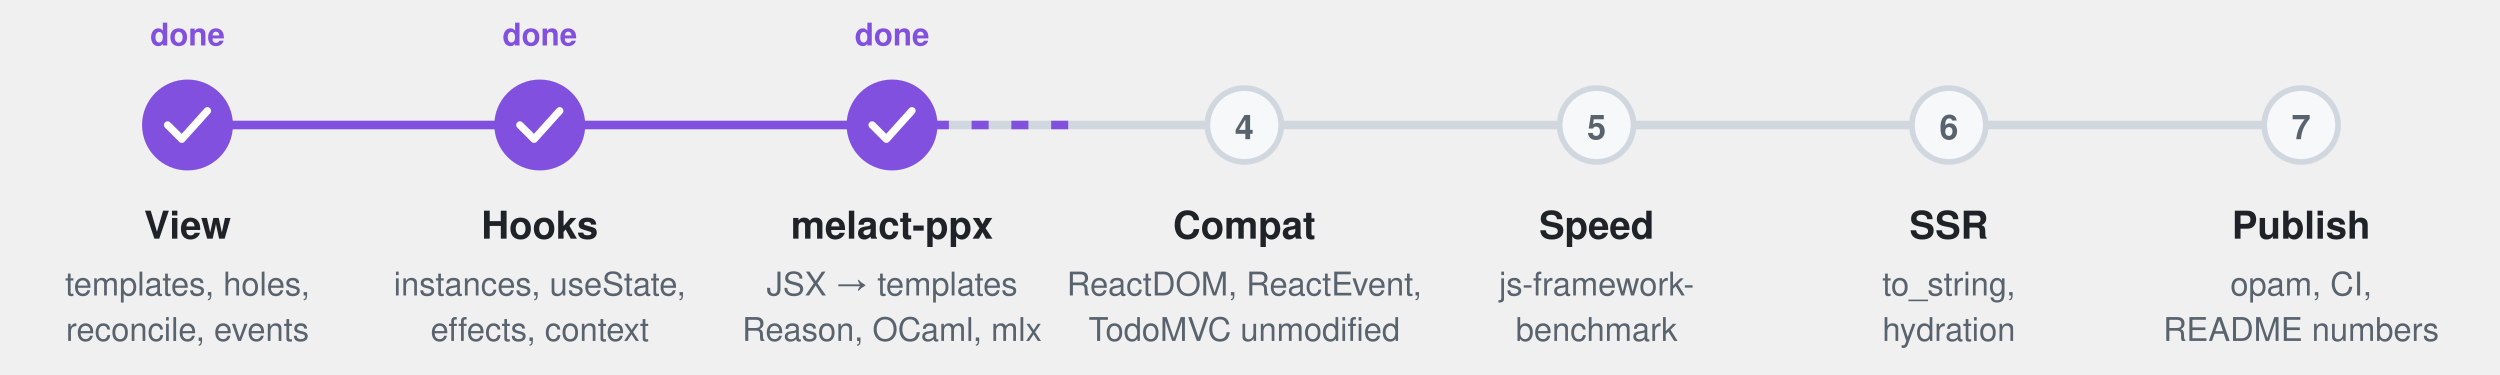
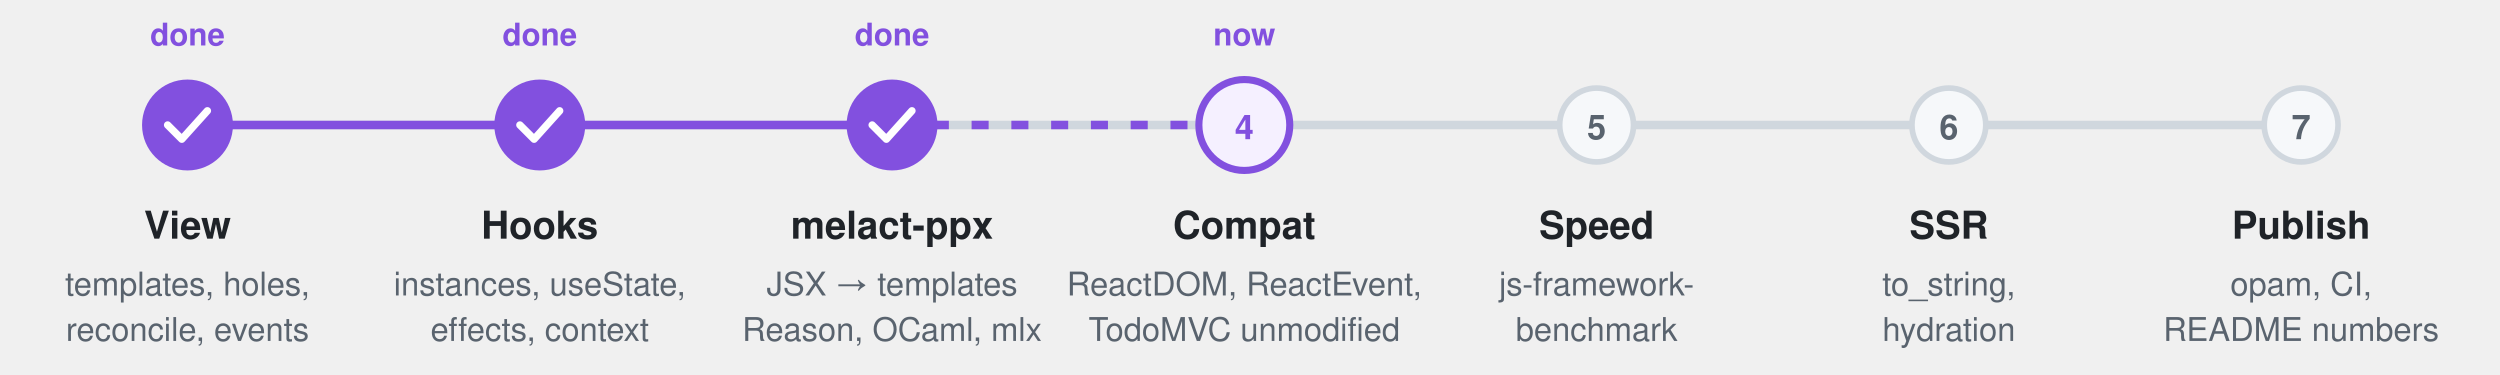
- <svg xmlns="http://www.w3.org/2000/svg" viewBox="0 0 880 132" width="880" height="132" role="img" aria-label="Roadmap: View, hooks and melact-ppx done; then compatibility, speed, SSR, publish">
+ <svg xmlns="http://www.w3.org/2000/svg" viewBox="0 0 880 132" width="880" height="132" role="img" aria-label="Roadmap: View, hooks and melact-ppx done; compatibility in progress; then speed, SSR, publish">
  <style>text { font-family: -apple-system, BlinkMacSystemFont, 'Segoe UI', Helvetica, Arial, sans-serif; fill: #1f2328; }.mono { font-family: ui-monospace, SFMono-Regular, Menlo, Consolas, monospace; white-space: pre; }.muted { fill: #59636e; } .faint { fill: #8c959f; }.accent { fill: #8250df; } .green { fill: #1a7f37; }.orange { fill: #bc4c00; } .blue { fill: #0969da; }.flow { stroke-dasharray: 6 8; animation: flow 1.1s linear infinite; }@keyframes flow { to { stroke-dashoffset: -28; } }.pulse { animation: pulse 2.2s ease-in-out infinite; }@keyframes pulse { 0%, 100% { opacity: 1; } 50% { opacity: 0.35; } }@media (prefers-reduced-motion: reduce) { .flow, .pulse { animation: none; } }</style>
  <defs>
    <marker id="arrow-muted" viewBox="0 0 10 10" refX="9" refY="5" markerWidth="7" markerHeight="7" orient="auto-start-reverse">
      <path d="M0,0 L10,5 L0,10 z" fill="#59636e" />
    </marker>
    <marker id="arrow-accent" viewBox="0 0 10 10" refX="9" refY="5" markerWidth="7" markerHeight="7" orient="auto-start-reverse">
      <path d="M0,0 L10,5 L0,10 z" fill="#8250df" />
    </marker>
    <marker id="arrow-green" viewBox="0 0 10 10" refX="9" refY="5" markerWidth="7" markerHeight="7" orient="auto-start-reverse">
      <path d="M0,0 L10,5 L0,10 z" fill="#1a7f37" />
    </marker>
    <marker id="arrow-orange" viewBox="0 0 10 10" refX="9" refY="5" markerWidth="7" markerHeight="7" orient="auto-start-reverse">
      <path d="M0,0 L10,5 L0,10 z" fill="#bc4c00" />
    </marker>
    <marker id="arrow-blue" viewBox="0 0 10 10" refX="9" refY="5" markerWidth="7" markerHeight="7" orient="auto-start-reverse">
      <path d="M0,0 L10,5 L0,10 z" fill="#0969da" />
    </marker>
+     <filter id="lift" x="-5%" y="-5%" width="110%" height="125%">
+       <feDropShadow dx="0" dy="2" stdDeviation="3" flood-color="#1f2328" flood-opacity="0.10" />
+     </filter>
+     <linearGradient id="glow" x1="0" y1="0" x2="1" y2="0">
+       <stop offset="0" stop-color="#8250df" />
+       <stop offset="1" stop-color="#0969da" />
+     </linearGradient>
  </defs>
  <line x1="66" y1="44" x2="810" y2="44" stroke="#d0d7de" stroke-width="3" />
  <line x1="66" y1="44" x2="314" y2="44" stroke="#8250df" stroke-width="3" />
-   <line x1="314" y1="44" x2="376" y2="44" stroke="#8250df" stroke-width="3" class="flow" />
+   <line x1="314" y1="44" x2="438" y2="44" stroke="#8250df" stroke-width="3" class="flow" />
  <circle cx="66" cy="44" r="16" fill="#8250df" />
  <path d="M59,44 l5,5 l9,-10" fill="none" stroke="#ffffff" stroke-width="2.6" stroke-linecap="round" stroke-linejoin="round" />
  <text x="66" y="16" font-size="11" xml:space="preserve" class="accent" font-weight="700" text-anchor="middle">done</text>
  <text x="66" y="84" font-size="13.5" xml:space="preserve" font-weight="600" text-anchor="middle">View</text>
  <text x="66" y="104" font-size="11.5" xml:space="preserve" class="muted" text-anchor="middle">templates, holes,</text>
  <text x="66" y="120" font-size="11.5" xml:space="preserve" class="muted" text-anchor="middle">reconcile, events</text>
  <circle cx="190" cy="44" r="16" fill="#8250df" />
  <path d="M183,44 l5,5 l9,-10" fill="none" stroke="#ffffff" stroke-width="2.6" stroke-linecap="round" stroke-linejoin="round" />
  <text x="190" y="16" font-size="11" xml:space="preserve" class="accent" font-weight="700" text-anchor="middle">done</text>
  <text x="190" y="84" font-size="13.5" xml:space="preserve" font-weight="600" text-anchor="middle">Hooks</text>
  <text x="190" y="104" font-size="11.5" xml:space="preserve" class="muted" text-anchor="middle">instances, useState,</text>
  <text x="190" y="120" font-size="11.5" xml:space="preserve" class="muted" text-anchor="middle">effects, context</text>
  <circle cx="314" cy="44" r="16" fill="#8250df" />
  <path d="M307,44 l5,5 l9,-10" fill="none" stroke="#ffffff" stroke-width="2.6" stroke-linecap="round" stroke-linejoin="round" />
  <text x="314" y="16" font-size="11" xml:space="preserve" class="accent" font-weight="700" text-anchor="middle">done</text>
  <text x="314" y="84" font-size="13.5" xml:space="preserve" font-weight="600" text-anchor="middle">melact-ppx</text>
  <text x="314" y="104" font-size="11.5" xml:space="preserve" class="muted" text-anchor="middle">JSX → templates</text>
  <text x="314" y="120" font-size="11.5" xml:space="preserve" class="muted" text-anchor="middle">Reason, OCaml, mlx</text>
-   <circle cx="438" cy="44" r="13" fill="#f6f8fa" stroke="#d0d7de" stroke-width="2" />
-   <text x="438" y="49" font-size="12" xml:space="preserve" class="muted" font-weight="700" text-anchor="middle">4</text>
+   <circle cx="438" cy="44" r="16" fill="#f5f0ff" stroke="#8250df" stroke-width="2.5" class="pulse" />
+   <text x="438" y="49" font-size="12" xml:space="preserve" class="accent" font-weight="700" text-anchor="middle">4</text>
+   <text x="438" y="16" font-size="11" xml:space="preserve" class="accent" font-weight="700" text-anchor="middle">now</text>
  <text x="438" y="84" font-size="13.5" xml:space="preserve" font-weight="600" text-anchor="middle">Compat</text>
  <text x="438" y="104" font-size="11.5" xml:space="preserve" class="muted" text-anchor="middle">ReactDOM, ReactEvent,</text>
  <text x="438" y="120" font-size="11.5" xml:space="preserve" class="muted" text-anchor="middle">TodoMVC unmodified</text>
  <circle cx="562" cy="44" r="13" fill="#f6f8fa" stroke="#d0d7de" stroke-width="2" />
  <text x="562" y="49" font-size="12" xml:space="preserve" class="muted" font-weight="700" text-anchor="middle">5</text>
  <text x="562" y="84" font-size="13.5" xml:space="preserve" font-weight="600" text-anchor="middle">Speed</text>
  <text x="562" y="104" font-size="11.5" xml:space="preserve" class="muted" text-anchor="middle">js-framework-</text>
  <text x="562" y="120" font-size="11.5" xml:space="preserve" class="muted" text-anchor="middle">benchmark</text>
  <circle cx="686" cy="44" r="13" fill="#f6f8fa" stroke="#d0d7de" stroke-width="2" />
  <text x="686" y="49" font-size="12" xml:space="preserve" class="muted" font-weight="700" text-anchor="middle">6</text>
  <text x="686" y="84" font-size="13.5" xml:space="preserve" font-weight="600" text-anchor="middle">SSR</text>
  <text x="686" y="104" font-size="11.5" xml:space="preserve" class="muted" text-anchor="middle">to_string,</text>
  <text x="686" y="120" font-size="11.5" xml:space="preserve" class="muted" text-anchor="middle">hydration</text>
  <circle cx="810" cy="44" r="13" fill="#f6f8fa" stroke="#d0d7de" stroke-width="2" />
  <text x="810" y="49" font-size="12" xml:space="preserve" class="muted" font-weight="700" text-anchor="middle">7</text>
  <text x="810" y="84" font-size="13.5" xml:space="preserve" font-weight="600" text-anchor="middle">Publish</text>
  <text x="810" y="104" font-size="11.5" xml:space="preserve" class="muted" text-anchor="middle">opam, CI,</text>
  <text x="810" y="120" font-size="11.5" xml:space="preserve" class="muted" text-anchor="middle">README numbers</text>
</svg>
